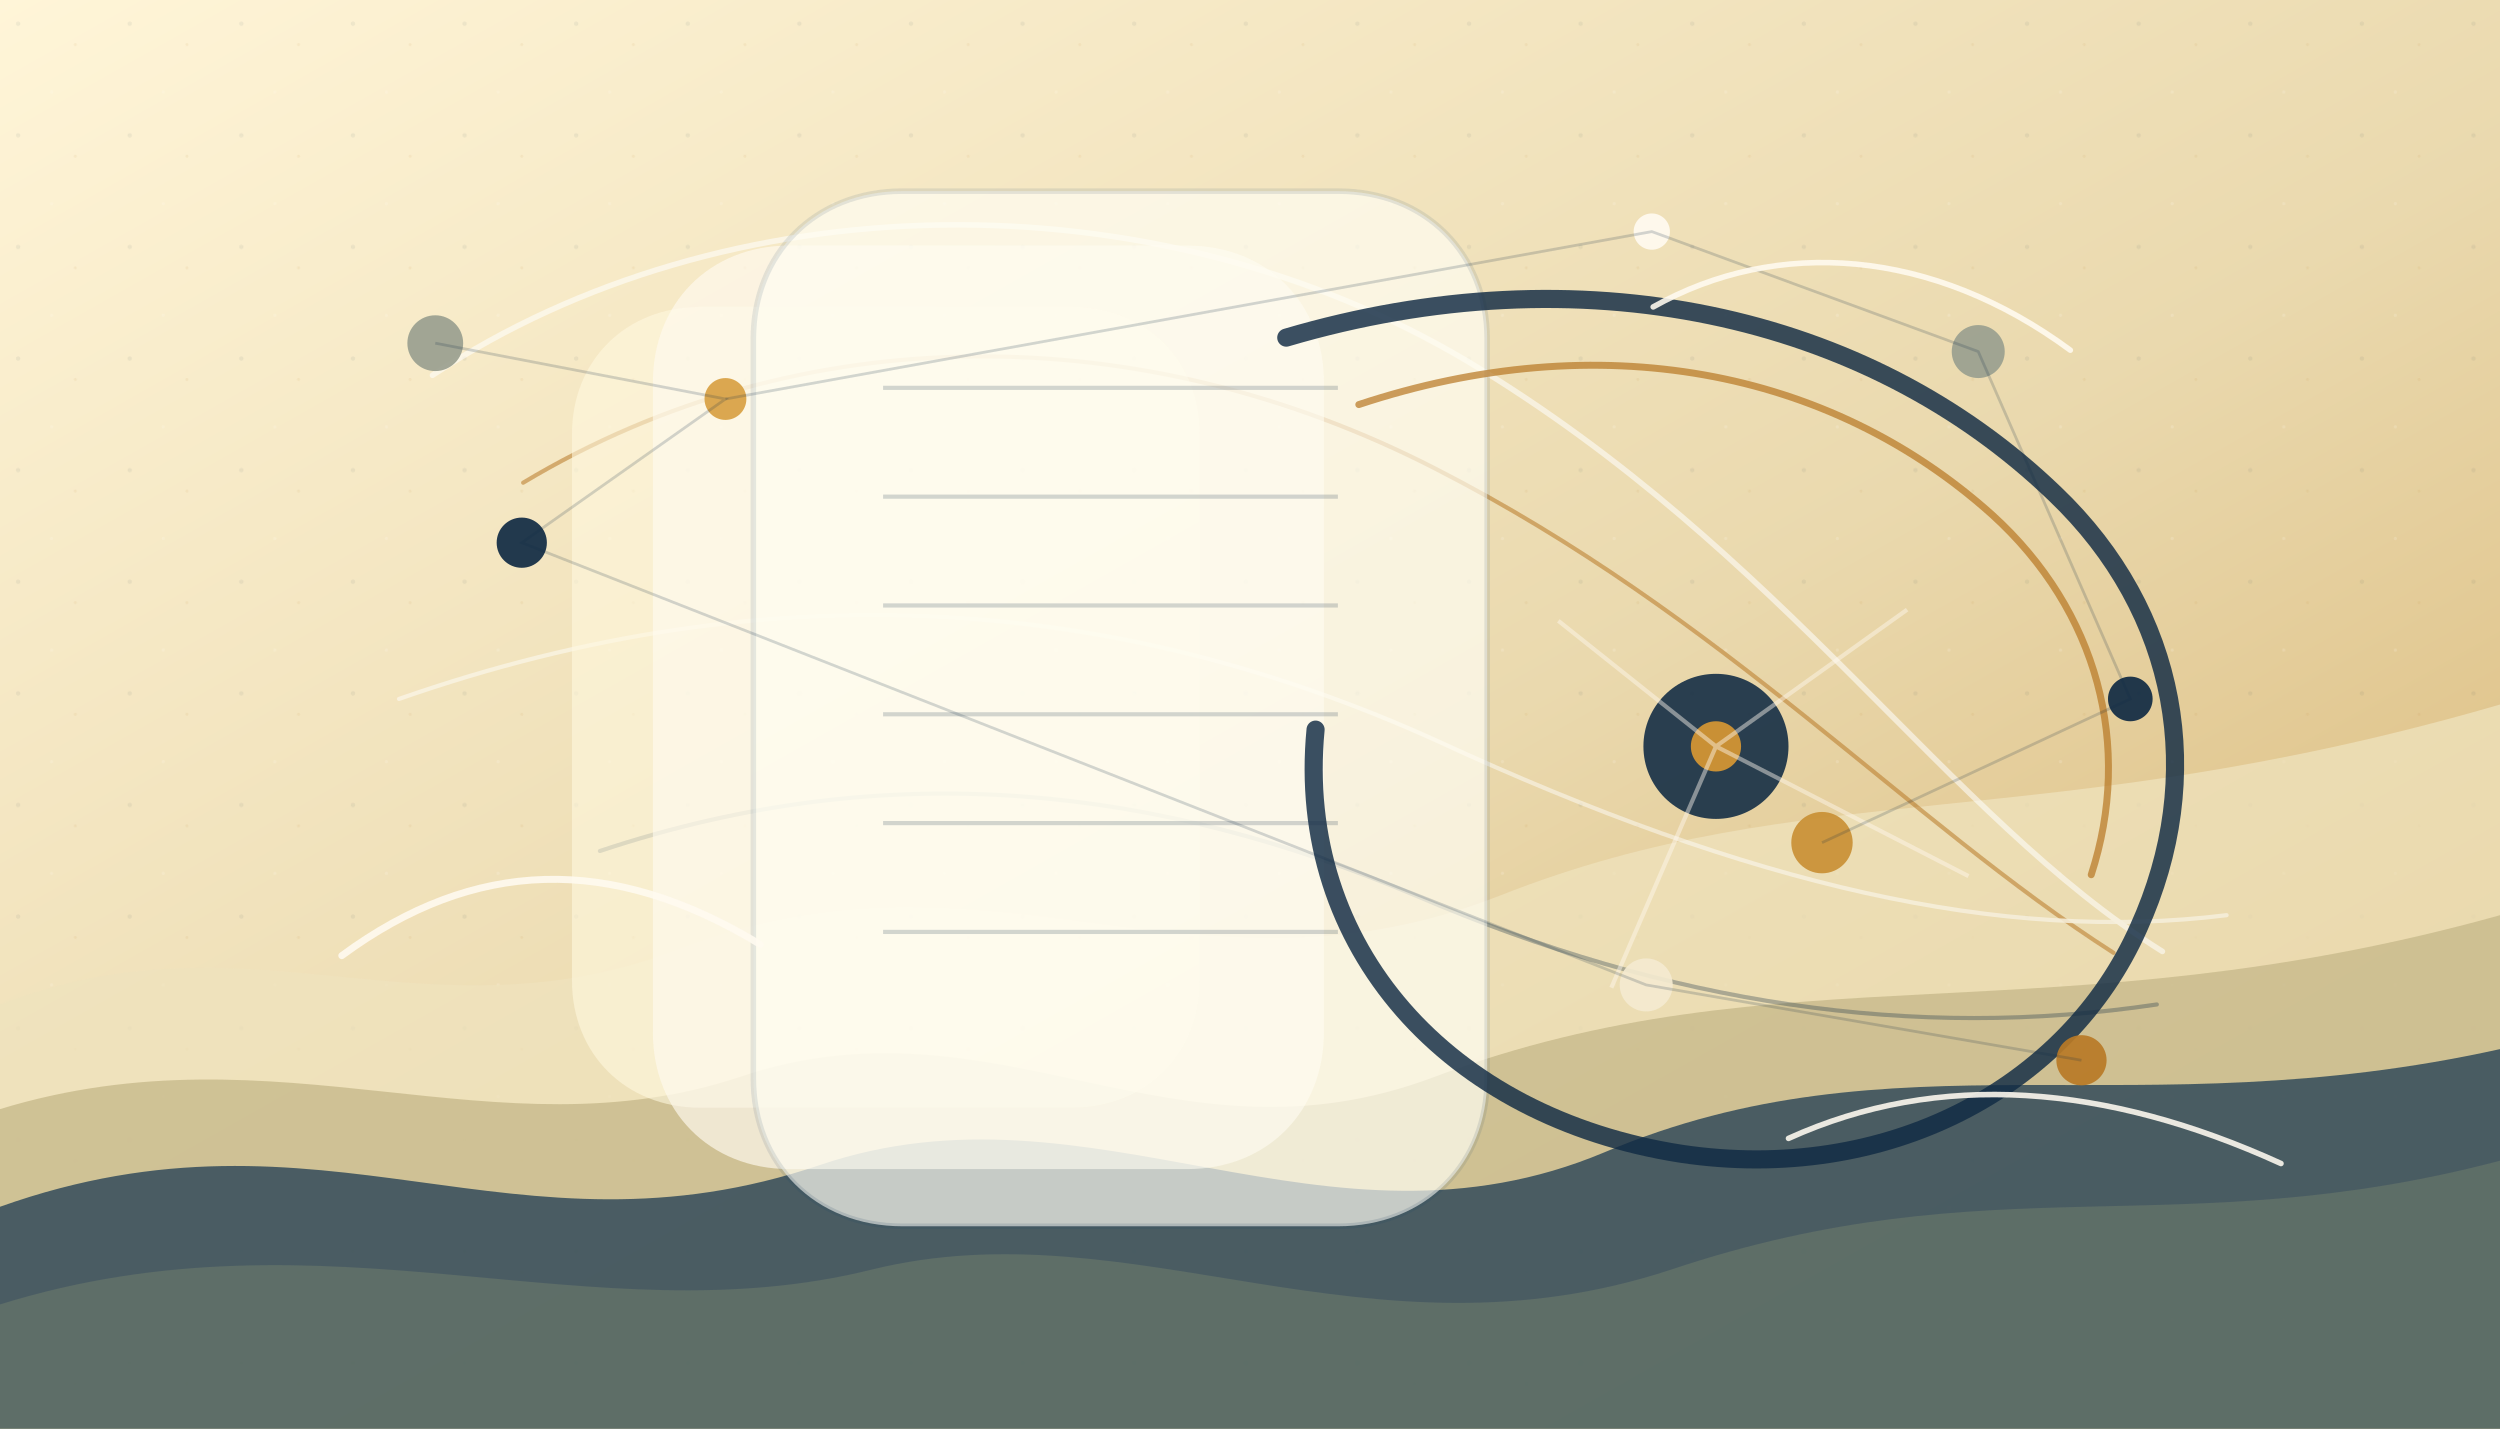
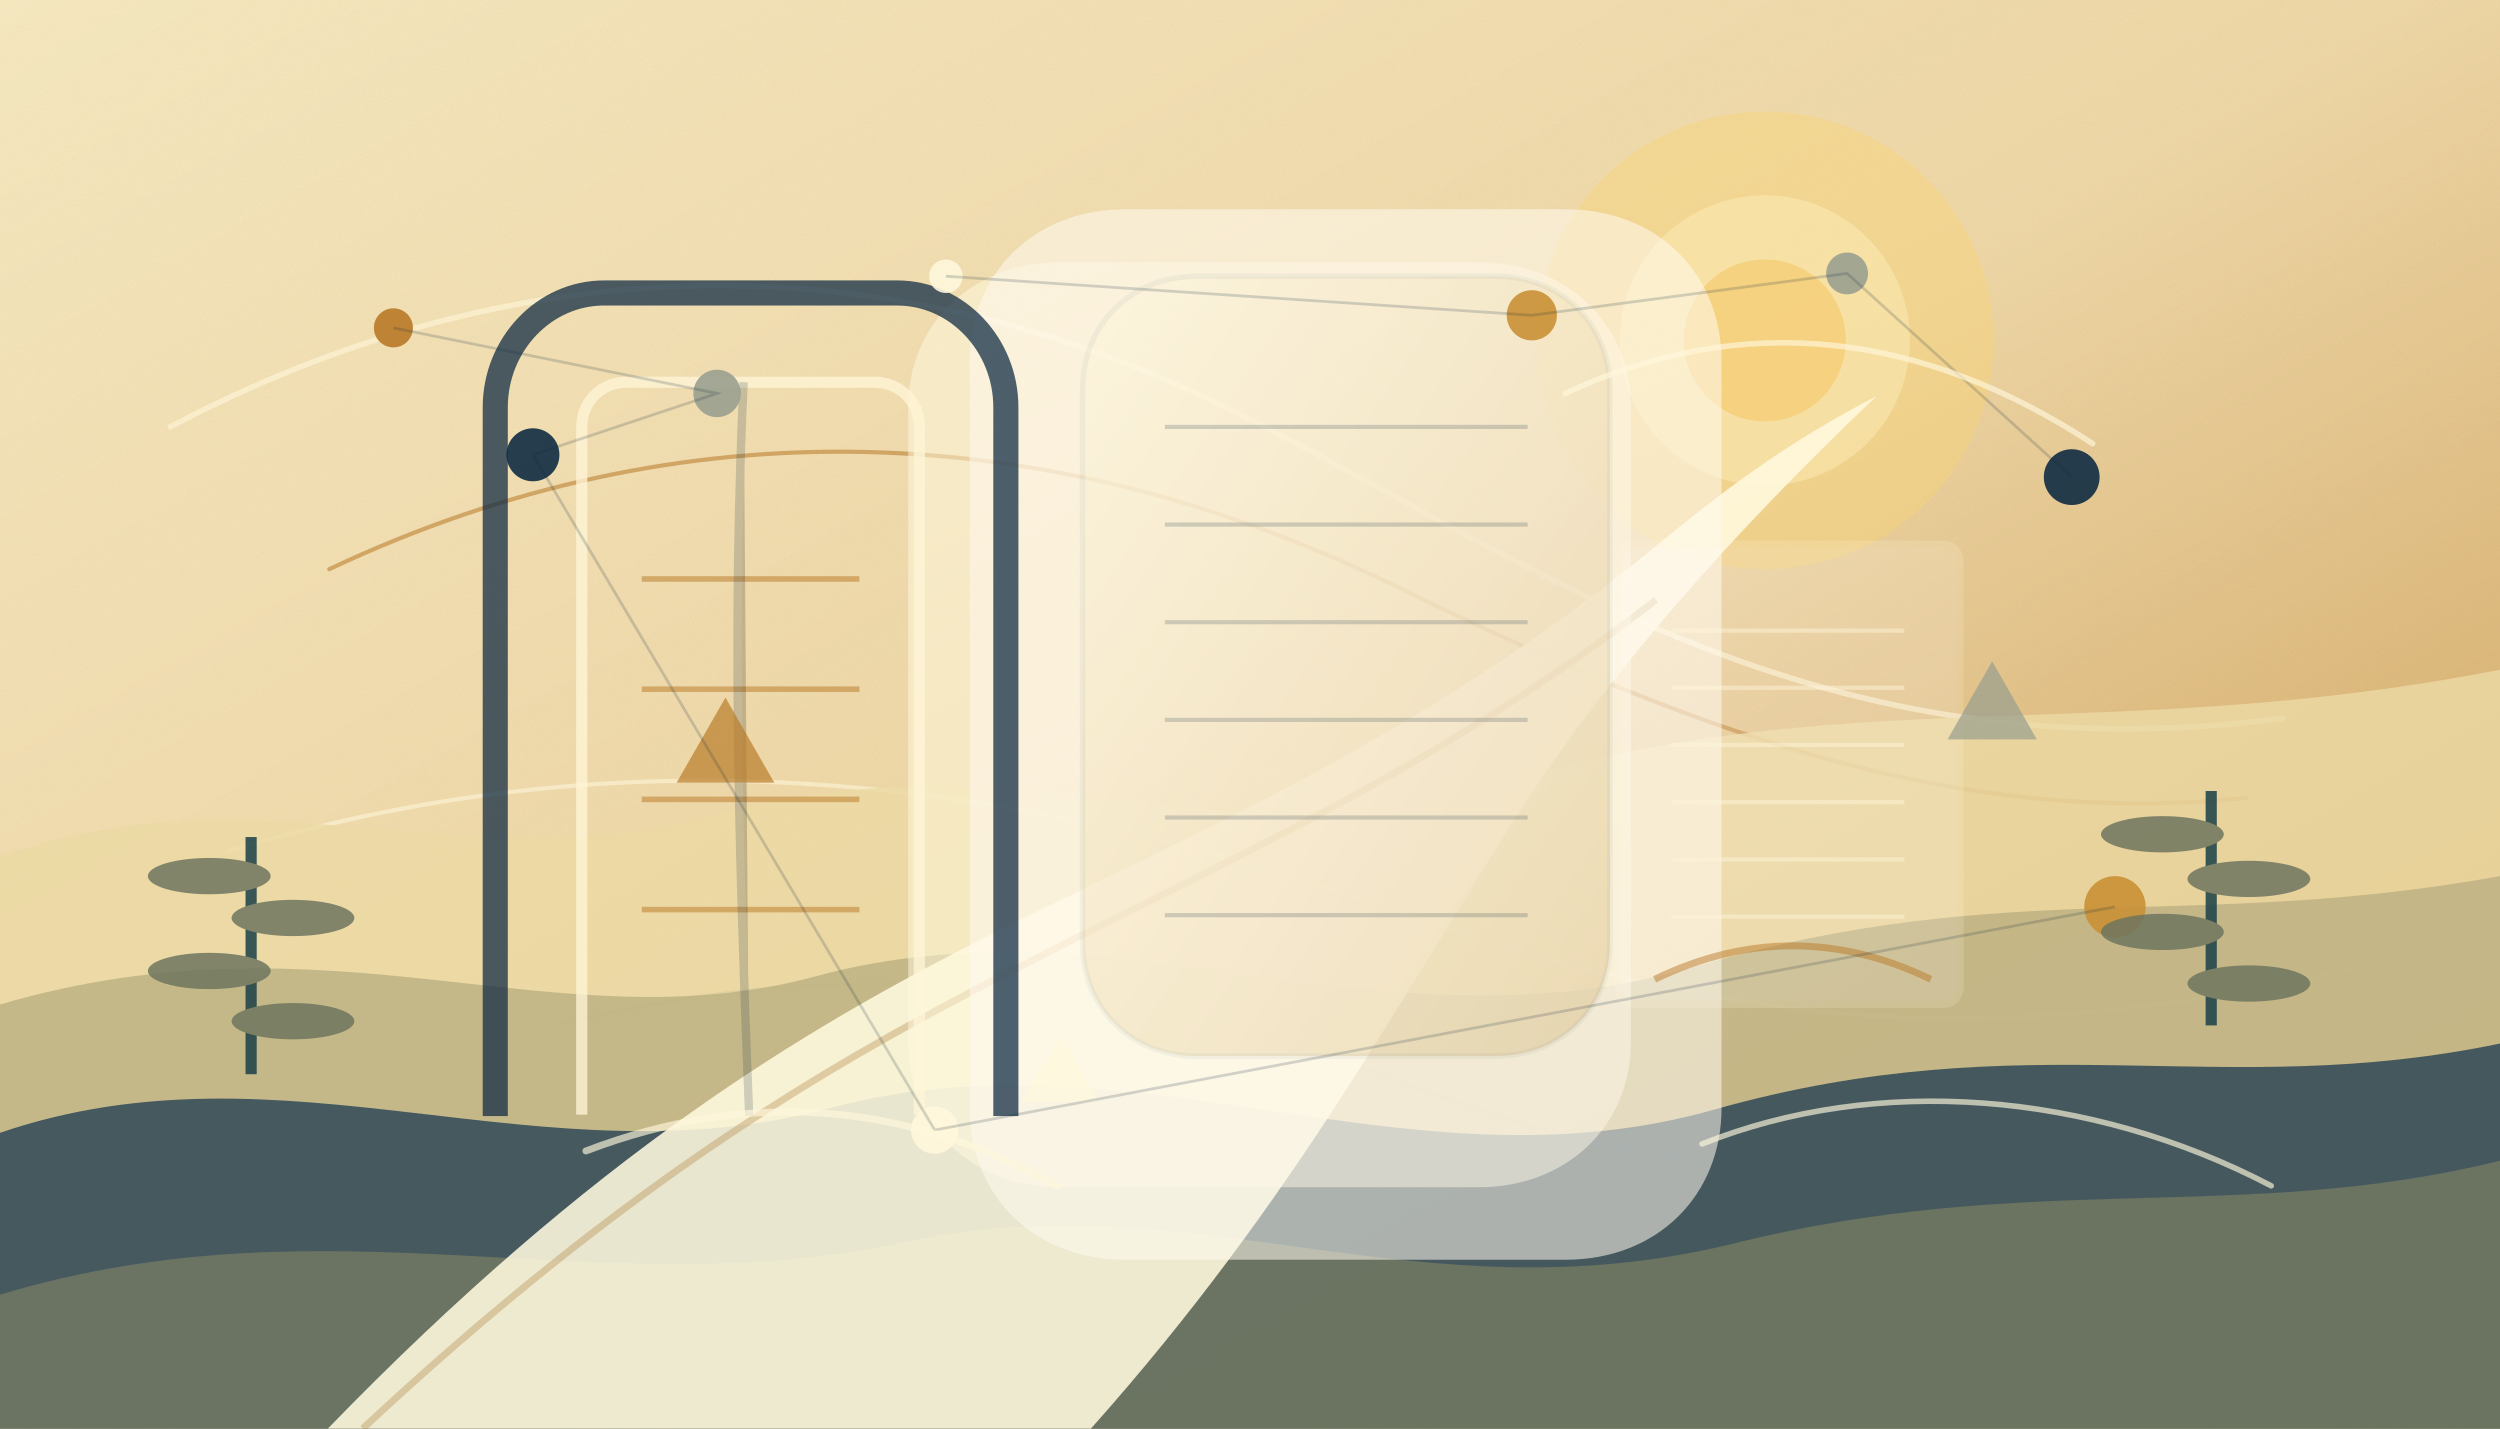
- <svg xmlns="http://www.w3.org/2000/svg" viewBox="0 0 1792 1024" role="img" aria-labelledby="t d">
+ <svg xmlns="http://www.w3.org/2000/svg" viewBox="0 0 1792 1024" role="img" aria-labelledby="title desc">
  <defs>
-     <linearGradient id="bg" x1="0" x2="1" y1="0" y2="1">
-       <stop offset="0" stop-color="#fff5d8" />
-       <stop offset=".55" stop-color="#ead9ae" />
-       <stop offset="1" stop-color="#d6b06a" />
+     <linearGradient id="sky" x1="0" x2="1" y1="0" y2="1">
+       <stop offset="0" stop-color="#f6e7bd" />
+       <stop offset=".48" stop-color="#eed6a4" />
+       <stop offset="1" stop-color="#c99548" />
    </linearGradient>
    <linearGradient id="navy" x1="0" x2="1">
-       <stop offset="0" stop-color="#102a43" />
-       <stop offset="1" stop-color="#49606a" />
+       <stop offset="0" stop-color="#0f2b42" />
+       <stop offset="1" stop-color="#51646a" />
    </linearGradient>
-     <linearGradient id="gold" x1="0" x2="1">
-       <stop offset="0" stop-color="#e0b55c" />
-       <stop offset="1" stop-color="#a7662b" />
+     <linearGradient id="sand" x1="0" x2="1">
+       <stop offset="0" stop-color="#fff2c7" />
+       <stop offset="1" stop-color="#caa062" />
    </linearGradient>
+     <linearGradient id="paper" x1="0" x2="1" y1="0" y2="1">
+       <stop offset="0" stop-color="#fff9df" />
+       <stop offset="1" stop-color="#d4b77e" />
+     </linearGradient>
+     <filter id="grain" x="-10%" y="-10%" width="120%" height="120%">
+       <feTurbulence type="fractalNoise" baseFrequency=".82" numOctaves="4" seed="19" />
+       <feColorMatrix type="saturate" values="0" />
+       <feComponentTransfer>
+         <feFuncA type="table" tableValues="0 .17" />
+       </feComponentTransfer>
+     </filter>
    <filter id="soft" x="-20%" y="-20%" width="140%" height="140%">
-       <feGaussianBlur stdDeviation="9" />
+       <feGaussianBlur stdDeviation="10" />
    </filter>
-     <pattern id="grain" width="80" height="80" patternUnits="userSpaceOnUse">
-       <circle cx="13" cy="17" r="1.6" fill="#17324a" opacity=".08" />
-       <circle cx="54" cy="32" r="1.1" fill="#b87926" opacity=".1" />
-       <circle cx="37" cy="66" r="1.2" fill="#fffaf0" opacity=".22" />
-     </pattern>
  </defs>
-   <rect width="1792" height="1024" fill="url(#bg)" />
-   <rect width="1792" height="1024" fill="url(#grain)" opacity=".75" />
-   <path d="M0 720 C180 650 305 750 488 680 C710 595 856 728 1075 642 C1295 555 1465 600 1792 505 L1792 1024 L0 1024 Z" fill="#efe2bd" opacity=".74" />
-   <path d="M0 795 C200 734 355 830 530 772 C715 710 840 843 1028 772 C1275 679 1473 745 1792 656 L1792 1024 L0 1024 Z" fill="#c7b98a" opacity=".78" />
-   <path d="M0 865 C233 782 367 910 588 835 C783 769 950 910 1150 826 C1358 738 1530 810 1792 752 L1792 1024 L0 1024 Z" fill="#1f3d53" opacity=".76" />
-   <path d="M0 935 C235 862 424 960 625 910 C812 864 980 982 1198 910 C1428 833 1560 893 1792 832 L1792 1024 L0 1024 Z" fill="#65746a" opacity=".72" />
-   <g opacity=".55" fill="none" stroke-linecap="round">
-     <path d="M310 269 C520 130 825 124 1052 259 C1280 396 1395 585 1550 682" stroke="#ffffff" stroke-width="4" />
-     <path d="M375 346 C575 226 819 228 1029 336 C1236 442 1368 589 1515 683" stroke="#b87926" stroke-width="3" />
-     <path d="M286 501 C555 407 803 428 1030 531 C1255 635 1435 676 1596 656" stroke="#ffffff" stroke-width="3" opacity=".85" />
-     <path d="M430 610 C640 540 832 565 1015 642 C1196 720 1372 746 1546 720" stroke="#102a43" stroke-width="3" opacity=".55" />
+   <rect width="1792" height="1024" fill="url(#sky)" />
+   <rect width="1792" height="1024" filter="url(#grain)" opacity=".46" />
+   <circle cx="1265" cy="244" r="164" fill="#f6d477" opacity=".46" />
+   <circle cx="1265" cy="244" r="104" fill="#fff1bf" opacity=".42" />
+   <circle cx="1265" cy="244" r="58" fill="#f3c45f" opacity=".52" />
+   <g fill="none" stroke-linecap="round" opacity=".55">
+     <path d="M122 306 C360 180 620 170 864 285 C1085 390 1285 560 1636 515" stroke="#fff7dc" stroke-width="4" />
+     <path d="M236 408 C490 288 754 300 1000 420 C1205 520 1395 594 1610 572" stroke="#b87926" stroke-width="3" />
+     <path d="M164 610 C464 520 735 560 1008 655 C1270 746 1450 748 1688 694" stroke="#fff7dc" stroke-width="3" />
+     <path d="M402 734 C620 680 822 705 1016 780 C1216 858 1418 852 1608 805" stroke="#0f2b42" stroke-width="3" opacity=".5" />
  </g>
+   <path d="M0 614 C185 548 330 634 514 584 C730 524 882 622 1064 565 C1320 486 1506 536 1792 480 L1792 1024 L0 1024 Z" fill="#ecd9a4" opacity=".82" />
+   <path d="M0 720 C240 650 398 750 584 700 C804 640 990 760 1218 692 C1440 628 1570 668 1792 628 L1792 1024 L0 1024 Z" fill="#b9ad80" opacity=".76" />
+   <path d="M0 812 C205 742 388 850 596 794 C814 736 1010 858 1230 795 C1455 732 1590 790 1792 748 L1792 1024 L0 1024 Z" fill="#1f3d53" opacity=".77" />
+   <path d="M0 928 C240 856 430 938 650 890 C855 846 1015 946 1240 892 C1455 838 1605 878 1792 832 L1792 1024 L0 1024 Z" fill="#787c62" opacity=".74" />
+   <path d="M235 1024 C425 828 575 738 710 670 C870 590 1025 526 1196 384 C1240 348 1285 315 1345 284 C1240 384 1155 480 1088 584 C1005 712 930 858 782 1024 Z" fill="#fff9de" opacity=".88" />
+   <path d="M260 1024 C452 845 596 762 725 696 C888 612 1032 550 1187 430" fill="none" stroke="#a97835" stroke-width="5" opacity=".32" />
  <g opacity=".95">
-     <path d="M502 220 h266 c54 0 92 39 92 91 v392 c0 52-38 91-92 91 H502 c-54 0-92-39-92-91 V311 c0-52 38-91 92-91z" fill="#fff8df" opacity=".62" />
-     <path d="M566 176 h285 c58 0 98 42 98 98 v466 c0 56-40 98-98 98 H566 c-58 0-98-42-98-98 V274 c0-56 40-98 98-98z" fill="#fffaf0" opacity=".7" />
-     <path d="M647 137 h312 c63 0 107 45 107 106 v530 c0 61-44 106-107 106 H647 c-63 0-107-45-107-106 V243 c0-61 44-106 107-106z" fill="#fffdf2" opacity=".72" stroke="#0a3a68" stroke-opacity=".15" stroke-width="4" />
+     <path d="M760 188 h300 c63 0 109 44 109 104 v455 c0 60-46 104-109 104 H760 c-63 0-109-44-109-104 V292 c0-60 46-104 109-104z" fill="#fff8df" opacity=".55" />
+     <path d="M807 150 h315 c66 0 112 46 112 109 v535 c0 63-46 109-112 109 H807 c-66 0-112-46-112-109 V259 c0-63 46-109 112-109z" fill="#fffaf0" opacity=".58" />
+     <path d="M858 198 h214 c48 0 82 35 82 81 v397 c0 46-34 81-82 81 H858 c-48 0-82-35-82-81 V279 c0-46 34-81 82-81z" fill="url(#paper)" opacity=".42" stroke="#0a3a68" stroke-opacity=".12" stroke-width="4" />
  </g>
-   <g fill="none" stroke="#102a43" stroke-opacity=".18" stroke-width="3">
-     <path d="M633 278 h326" />
-     <path d="M633 356 h326" />
-     <path d="M633 434 h326" />
-     <path d="M633 512 h326" />
-     <path d="M633 590 h326" />
-     <path d="M633 668 h326" />
+   <g fill="none" stroke="#0f2b42" stroke-opacity=".18" stroke-width="3">
+     <path d="M835 306 h260" />
+     <path d="M835 376 h260" />
+     <path d="M835 446 h260" />
+     <path d="M835 516 h260" />
+     <path d="M835 586 h260" />
+     <path d="M835 656 h260" />
  </g>
-   <g transform="translate(922 172)">
-     <path d="M0 70 C210 8 416 52 551 182 C640 267 660 385 611 493 C560 608 430 677 283 655 C116 629 6 507 21 351" fill="none" stroke="#102a43" stroke-width="13" stroke-linecap="round" opacity=".82" />
-     <path d="M52 118 C224 61 389 92 506 197 C582 266 607 363 577 455" fill="none" stroke="#b87926" stroke-width="5" stroke-linecap="round" opacity=".72" />
-     <circle cx="308" cy="363" r="52" fill="#102a43" opacity=".88" />
-     <circle cx="308" cy="363" r="18" fill="#c99035" />
-     <path d="M308 363 L195 273 M308 363 L445 265 M308 363 L489 456 M308 363 L233 536" stroke="#fffaf0" stroke-opacity=".45" stroke-width="3" />
+   <g transform="translate(355 210)" opacity=".92">
+     <path d="M0 590 V82 C0 37 35 0 78 0 h210 c43 0 78 37 78 82 v508" fill="none" stroke="#0f2b42" stroke-width="18" opacity=".8" />
+     <path d="M62 589 V96 c0-18 14-32 32-32 h178 c18 0 32 14 32 32 v493" fill="none" stroke="#fff6d8" stroke-width="8" opacity=".82" />
+     <path d="M105 205 h156 M105 284 h156 M105 363 h156 M105 442 h156" stroke="#b87926" stroke-width="4" opacity=".55" />
+     <path d="M178 64 C170 235 174 390 182 590" stroke="#0f2b42" stroke-width="6" opacity=".2" />
  </g>
-   <g opacity=".92">
-     <circle cx="312" cy="246" r="20" fill="#9aa08f" />
-     <circle cx="374" cy="389" r="18" fill="#102a43" />
-     <circle cx="520" cy="286" r="15" fill="#d8a143" />
-     <circle cx="1184" cy="166" r="13" fill="#fffaf0" />
-     <circle cx="1418" cy="252" r="19" fill="#9aa08f" />
-     <circle cx="1527" cy="501" r="16" fill="#102a43" />
-     <circle cx="1306" cy="604" r="22" fill="#c99035" />
-     <circle cx="1180" cy="706" r="19" fill="#f4ead0" />
-     <circle cx="1492" cy="760" r="18" fill="#b87926" />
+   <g transform="translate(1160 390)" opacity=".87">
+     <rect x="0" y="0" width="245" height="330" rx="12" fill="#fffaf0" opacity=".21" stroke="#fff7dc" stroke-width="5" />
+     <path d="M38 62 H205 M38 103 H205 M38 144 H205 M38 185 H205 M38 226 H205 M38 267 H205" stroke="#fff7dc" stroke-width="3" opacity=".55" />
+     <path d="M26 312 C92 280 158 280 224 312" fill="none" stroke="#b87926" stroke-width="5" opacity=".55" />
  </g>
-   <g fill="none" stroke="#102a43" stroke-opacity=".18" stroke-width="2">
-     <path d="M312 246 L520 286 L374 389 L1180 706 L1492 760" />
-     <path d="M520 286 L1184 166 L1418 252 L1527 501 L1306 604" />
+   <g opacity=".9">
+     <circle cx="282" cy="235" r="14" fill="#b87926" />
+     <circle cx="382" cy="326" r="19" fill="#0f2b42" />
+     <circle cx="514" cy="282" r="17" fill="#9aa08f" />
+     <circle cx="678" cy="198" r="12" fill="#fff7dc" />
+     <circle cx="1098" cy="226" r="18" fill="#c99035" />
+     <circle cx="1324" cy="196" r="15" fill="#9aa08f" />
+     <circle cx="1485" cy="342" r="20" fill="#0f2b42" />
+     <circle cx="1516" cy="650" r="22" fill="#c99035" />
+     <circle cx="670" cy="810" r="17" fill="#fff7dc" />
+     <path d="M520 500 l35 61 h-70z" fill="#b87926" opacity=".75" />
+     <path d="M1428 474 l32 56 h-64z" fill="#9aa08f" opacity=".8" />
+     <path d="M760 742 l28 48 h-56z" fill="#fff7dc" opacity=".78" />
  </g>
-   <g opacity=".88">
-     <path d="M245 685 C340 615 438 612 545 677" fill="none" stroke="#fffaf0" stroke-width="5" stroke-linecap="round" />
-     <path d="M1185 220 C1274 170 1385 178 1484 251" fill="none" stroke="#fffaf0" stroke-width="4" stroke-linecap="round" />
-     <path d="M1282 816 C1390 767 1510 777 1635 834" fill="none" stroke="#fffaf0" stroke-width="4" stroke-linecap="round" />
+   <g fill="none" stroke="#0f2b42" stroke-opacity=".18" stroke-width="2">
+     <path d="M282 235 L514 282 L382 326 L670 810 L1516 650" />
+     <path d="M678 198 L1098 226 L1324 196 L1485 342" />
+   </g>
+   <g opacity=".84">
+     <path d="M180 770 v-170" stroke="#173e46" stroke-width="8" />
+     <ellipse cx="150" cy="628" rx="44" ry="13" fill="#6d745e" />
+     <ellipse cx="210" cy="658" rx="44" ry="13" fill="#6d745e" />
+     <ellipse cx="150" cy="696" rx="44" ry="13" fill="#6d745e" />
+     <ellipse cx="210" cy="732" rx="44" ry="13" fill="#6d745e" />
+     <path d="M1585 735 v-168" stroke="#173e46" stroke-width="8" />
+     <ellipse cx="1550" cy="598" rx="44" ry="13" fill="#6d745e" />
+     <ellipse cx="1612" cy="630" rx="44" ry="13" fill="#6d745e" />
+     <ellipse cx="1550" cy="668" rx="44" ry="13" fill="#6d745e" />
+     <ellipse cx="1612" cy="705" rx="44" ry="13" fill="#6d745e" />
+   </g>
+   <g opacity=".65">
+     <path d="M420 825 C538 780 650 790 758 850" fill="none" stroke="#fff7dc" stroke-width="5" stroke-linecap="round" />
+     <path d="M1122 282 C1250 222 1378 238 1500 318" fill="none" stroke="#fff7dc" stroke-width="4" stroke-linecap="round" />
+     <path d="M1220 820 C1345 770 1498 782 1628 850" fill="none" stroke="#fff7dc" stroke-width="4" stroke-linecap="round" />
  </g>
</svg>
